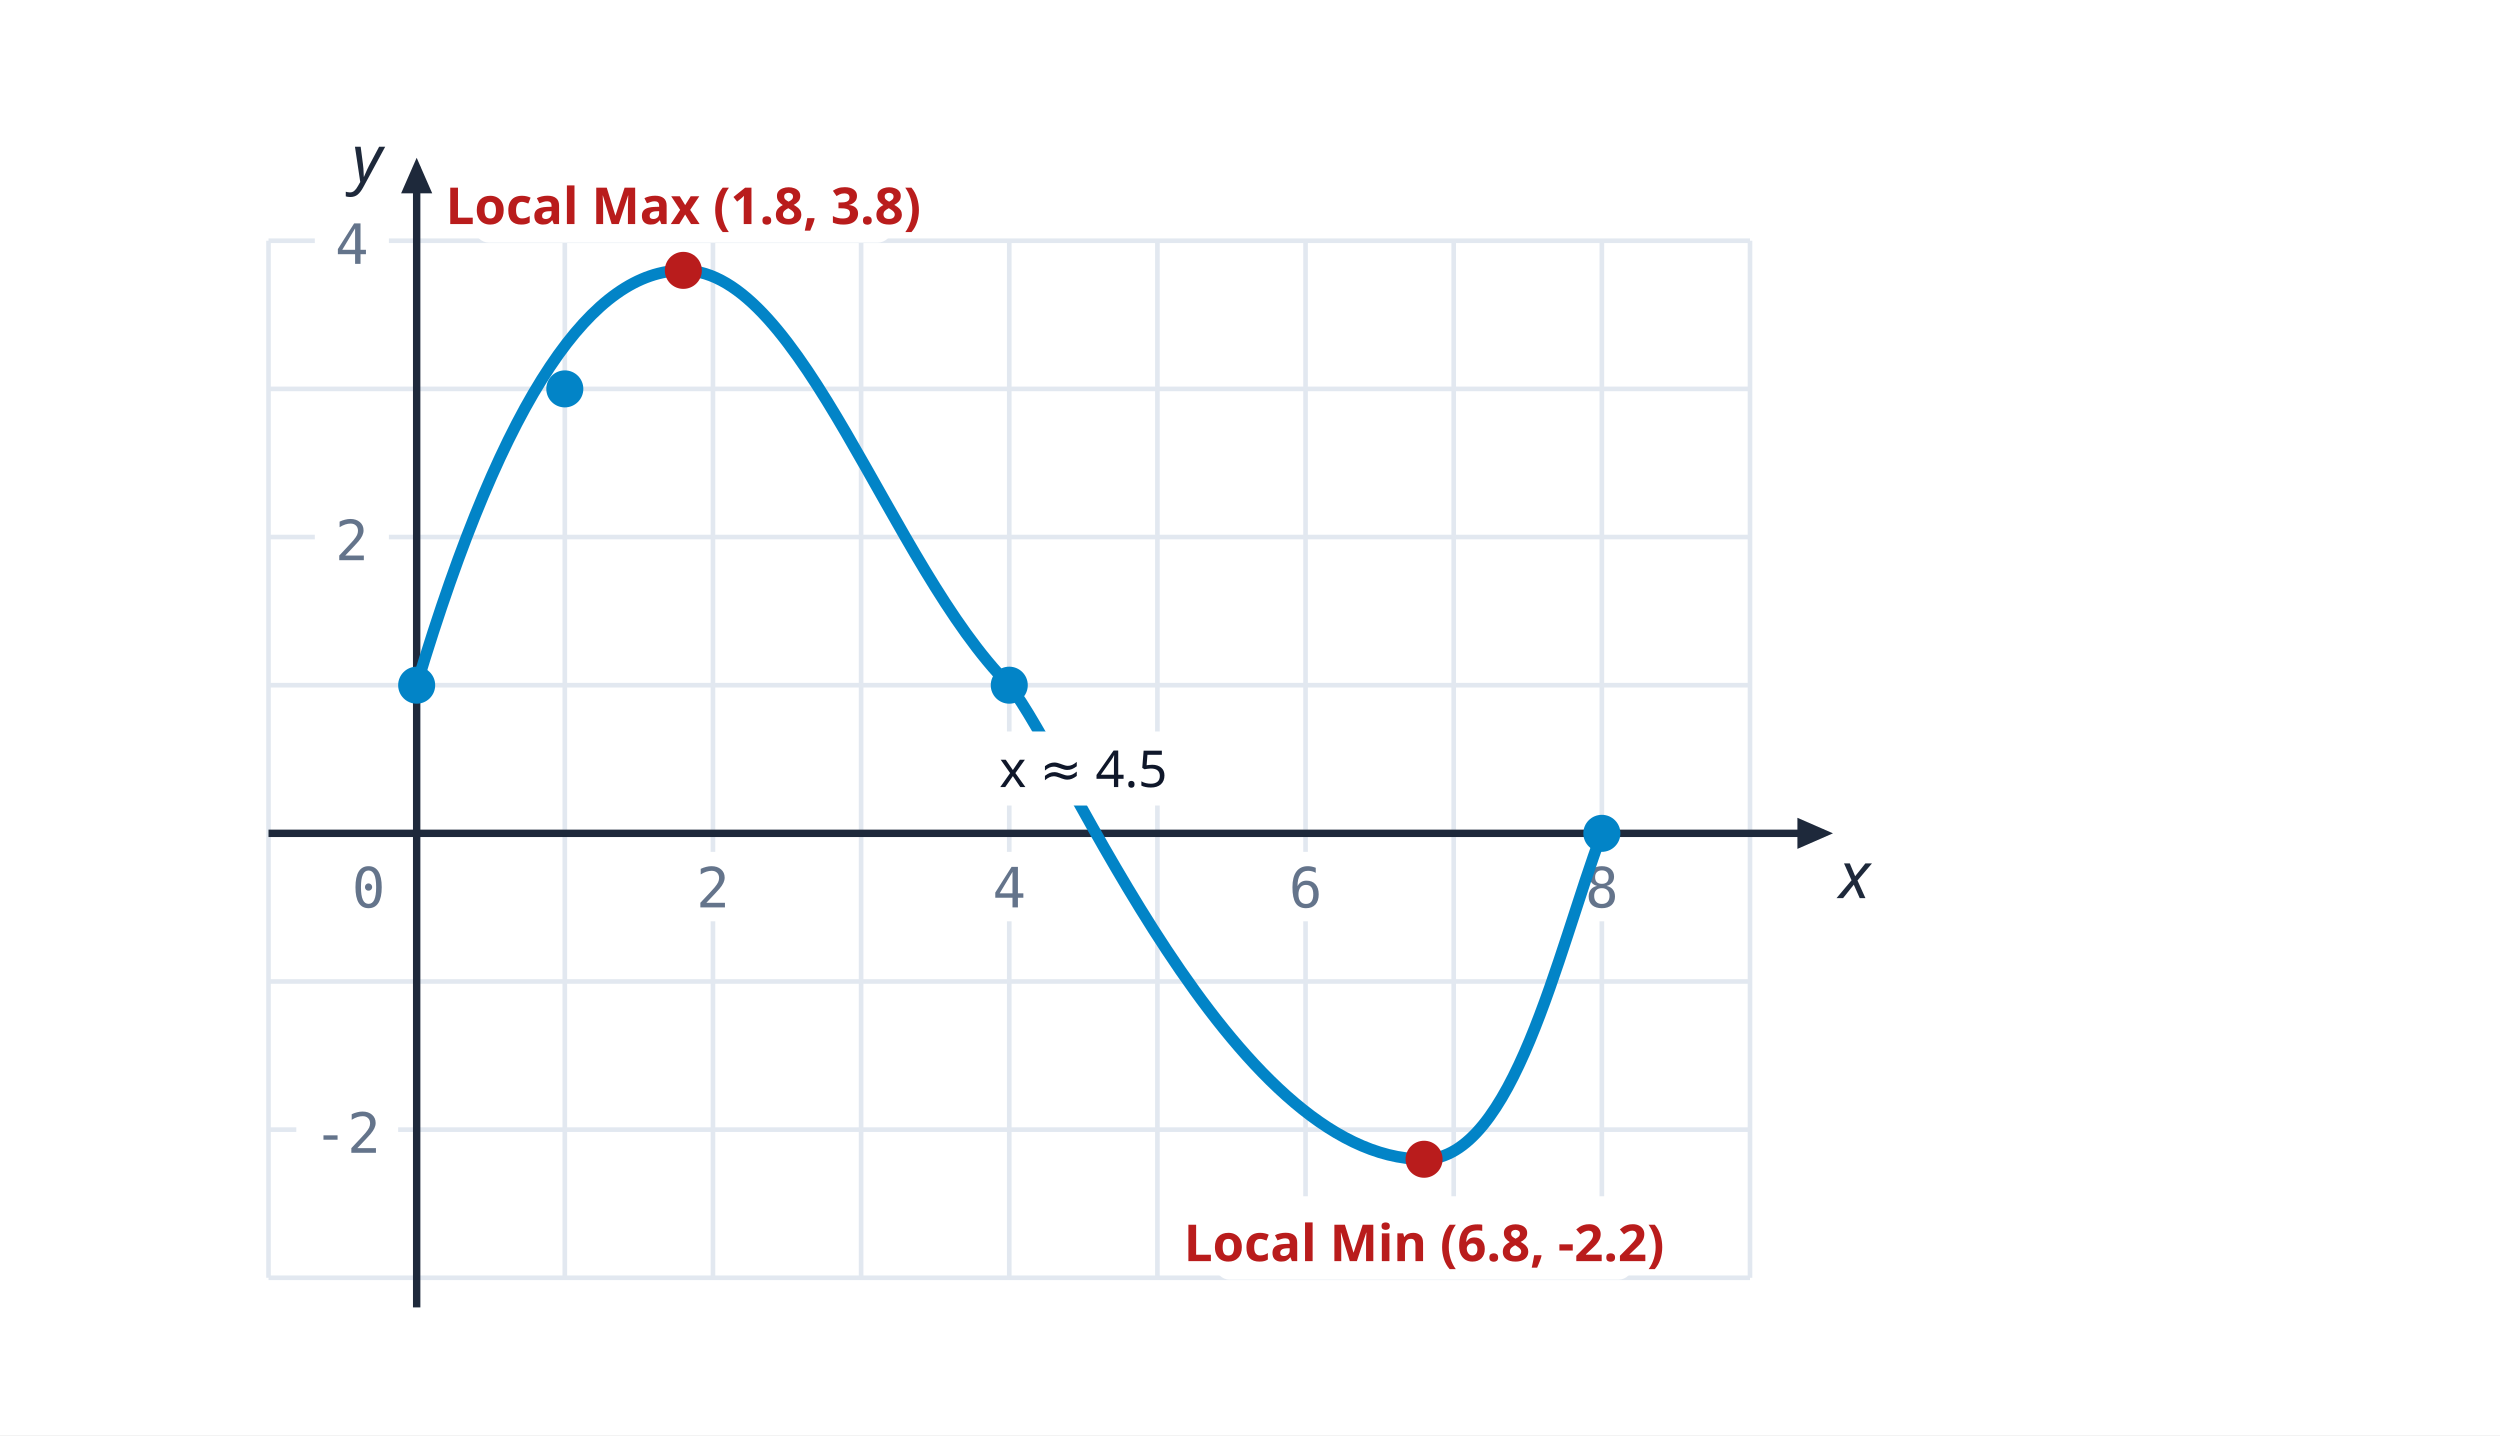
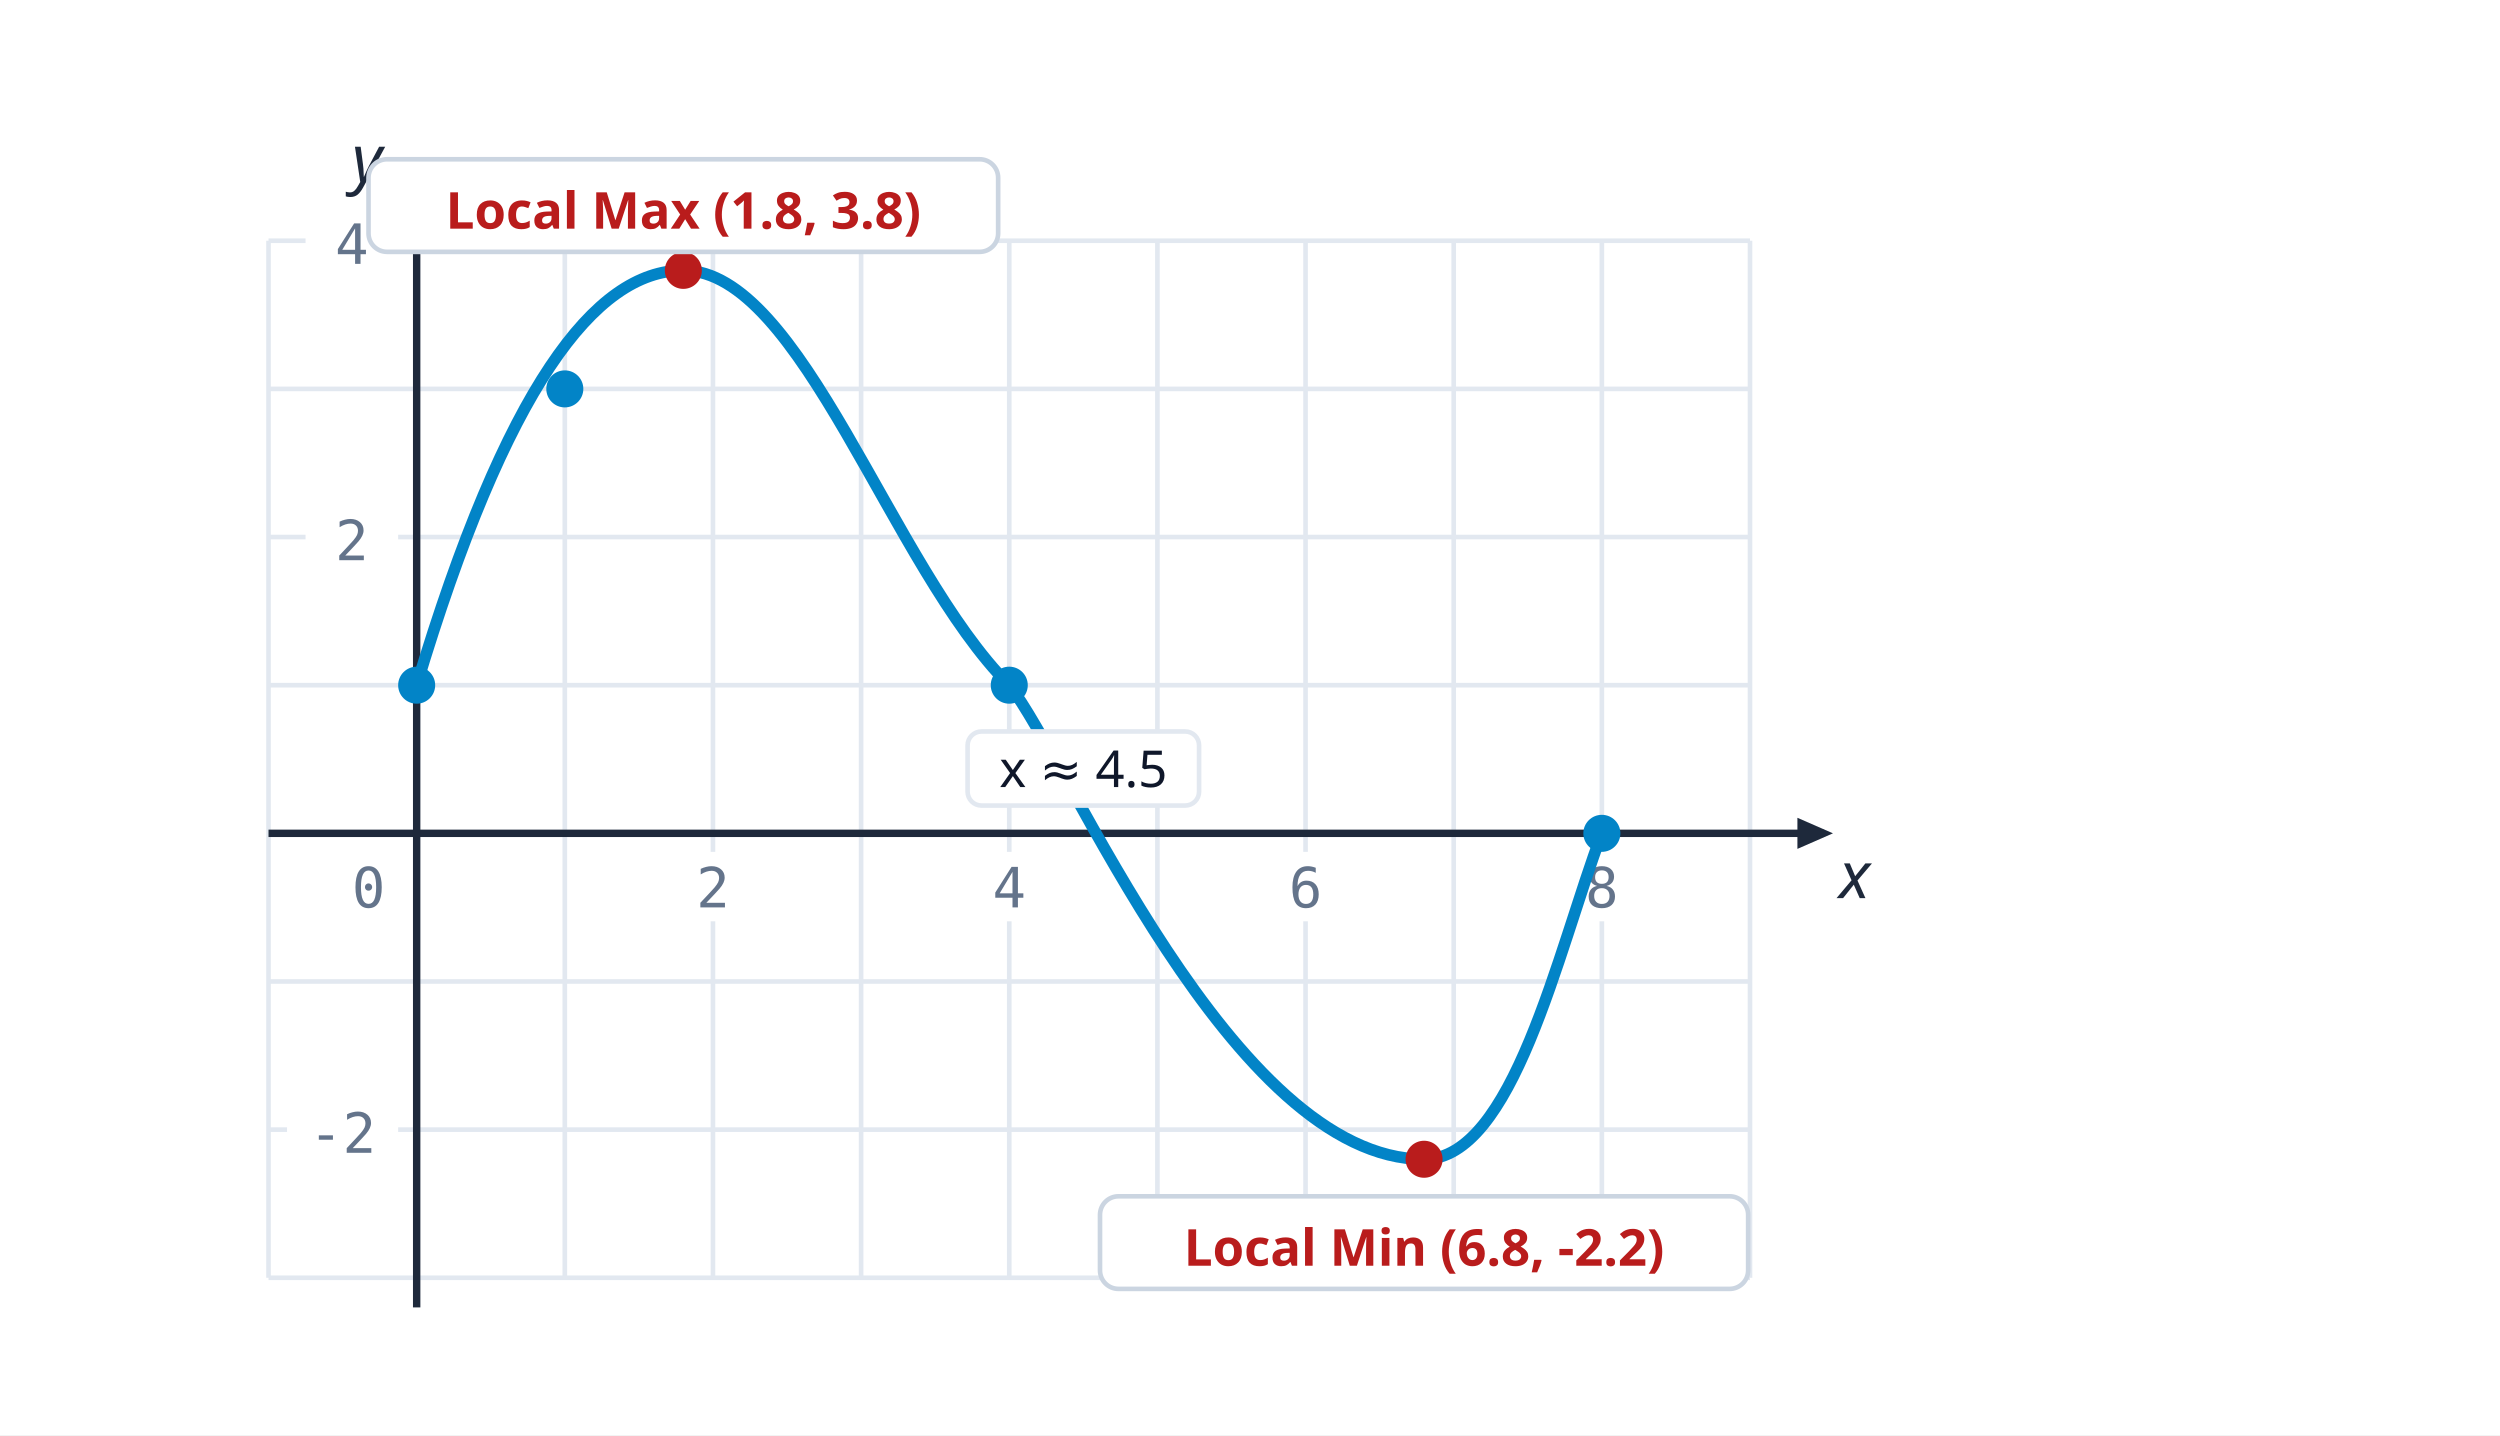
<svg xmlns="http://www.w3.org/2000/svg" viewBox="0 0 540 310" width="540" height="310" role="img" aria-labelledby="fig2-title fig2-desc" style="background-color: #ffffff; display: block; margin: 0 auto;">
-   <rect width="100%" height="100%" fill="#ffffff" />
+   <rect x="0" y="0" width="540" height="310" fill="#ffffff" />
  <defs>
    <marker id="arrow" viewBox="0 0 10 10" refX="6" refY="5" markerWidth="6" markerHeight="6" orient="auto-start-reverse">
      <path d="M 0 1.5 L 8 5 L 0 8.5 z" fill="#1e293b" />
    </marker>
    <marker id="arrow-blue" viewBox="0 0 10 10" refX="6" refY="5" markerWidth="6" markerHeight="6" orient="auto-start-reverse">
      <path d="M 0 1.5 L 8 5 L 0 8.5 z" fill="#0284c7" />
    </marker>
  </defs>
  <line x1="58" y1="52" x2="58" y2="276" stroke="#e2e8f0" stroke-width="1" />
  <line x1="90" y1="52" x2="90" y2="276" stroke="#e2e8f0" stroke-width="1" />
  <line x1="122" y1="52" x2="122" y2="276" stroke="#e2e8f0" stroke-width="1" />
  <line x1="154" y1="52" x2="154" y2="276" stroke="#e2e8f0" stroke-width="1" />
  <line x1="186" y1="52" x2="186" y2="276" stroke="#e2e8f0" stroke-width="1" />
  <line x1="218" y1="52" x2="218" y2="276" stroke="#e2e8f0" stroke-width="1" />
  <line x1="250" y1="52" x2="250" y2="276" stroke="#e2e8f0" stroke-width="1" />
  <line x1="282" y1="52" x2="282" y2="276" stroke="#e2e8f0" stroke-width="1" />
  <line x1="314" y1="52" x2="314" y2="276" stroke="#e2e8f0" stroke-width="1" />
  <line x1="346" y1="52" x2="346" y2="276" stroke="#e2e8f0" stroke-width="1" />
  <line x1="378" y1="52" x2="378" y2="276" stroke="#e2e8f0" stroke-width="1" />
  <line x1="58" y1="276" x2="378" y2="276" stroke="#e2e8f0" stroke-width="1" />
  <line x1="58" y1="244" x2="378" y2="244" stroke="#e2e8f0" stroke-width="1" />
  <line x1="58" y1="212" x2="378" y2="212" stroke="#e2e8f0" stroke-width="1" />
  <line x1="58" y1="180" x2="378" y2="180" stroke="#e2e8f0" stroke-width="1" />
  <line x1="58" y1="148" x2="378" y2="148" stroke="#e2e8f0" stroke-width="1" />
  <line x1="58" y1="116" x2="378" y2="116" stroke="#e2e8f0" stroke-width="1" />
  <line x1="58" y1="84" x2="378" y2="84" stroke="#e2e8f0" stroke-width="1" />
  <line x1="58" y1="52" x2="378" y2="52" stroke="#e2e8f0" stroke-width="1" />
  <line x1="58" y1="180" x2="394.0" y2="180" stroke="#1e293b" stroke-width="1.6" marker-end="url(#arrow)" />
  <line x1="90" y1="282.4" x2="90" y2="36.0" stroke="#1e293b" stroke-width="1.6" marker-end="url(#arrow)" />
  <text x="397.2" y="194" font-family="Aptos, sans-serif" font-size="14" font-style="italic" fill="#1e293b">x</text>
  <text x="76" y="39.2" font-family="Aptos, sans-serif" font-size="14" font-style="italic" fill="#1e293b">y</text>
  <text x="76" y="196" font-family="'Cascadia Mono', monospace" font-size="12" fill="#64748b">0</text>
-   <rect x="146" y="184" width="16" height="15" fill="#ffffff" />
+   <rect x="144" y="184" width="20" height="15" fill="#ffffff" />
  <text x="154" y="196" font-family="'Cascadia Mono', monospace" font-size="12" fill="#64748b" text-anchor="middle">2</text>
-   <rect x="210" y="184" width="16" height="15" fill="#ffffff" />
+   <rect x="208" y="184" width="20" height="15" fill="#ffffff" />
  <text x="218" y="196" font-family="'Cascadia Mono', monospace" font-size="12" fill="#64748b" text-anchor="middle">4</text>
-   <rect x="274" y="184" width="16" height="15" fill="#ffffff" />
+   <rect x="272" y="184" width="20" height="15" fill="#ffffff" />
  <text x="282" y="196" font-family="'Cascadia Mono', monospace" font-size="12" fill="#64748b" text-anchor="middle">6</text>
-   <rect x="338" y="184" width="16" height="15" fill="#ffffff" />
+   <rect x="336" y="184" width="20" height="15" fill="#ffffff" />
  <text x="346" y="196" font-family="'Cascadia Mono', monospace" font-size="12" fill="#64748b" text-anchor="middle">8</text>
-   <rect x="68" y="109" width="16" height="15" fill="#ffffff" />
+   <rect x="66" y="109" width="20" height="15" fill="#ffffff" />
  <text x="76" y="121" font-family="'Cascadia Mono', monospace" font-size="12" fill="#64748b" text-anchor="middle">2</text>
-   <rect x="68" y="45" width="16" height="15" fill="#ffffff" />
+   <rect x="66" y="45" width="20" height="15" fill="#ffffff" />
  <text x="76" y="57" font-family="'Cascadia Mono', monospace" font-size="12" fill="#64748b" text-anchor="middle">4</text>
-   <rect x="64" y="237" width="22" height="15" fill="#ffffff" />
-   <text x="75" y="249" font-family="'Cascadia Mono', monospace" font-size="12" fill="#64748b" text-anchor="middle">-2</text>
+   <rect x="62" y="237" width="24" height="15" fill="#ffffff" />
+   <text x="74" y="249" font-family="'Cascadia Mono', monospace" font-size="12" fill="#64748b" text-anchor="middle">-2</text>
  <path d="M 90 148 C 109.2 84, 128.4 58.4, 147.6 58.4 C 173.2 58.4, 192.4 122.4, 218 148 C 230.8 164.0, 266.0 250.4, 307.6 250.4 C 326.8 250.4, 336.4 205.6, 346 180" fill="none" stroke="#0284c7" stroke-width="2.5" />
  <circle cx="90" cy="148" r="4" fill="#0284c7" />
  <circle cx="122" cy="84" r="4" fill="#0284c7" />
  <circle cx="147.6" cy="58.4" r="4" fill="#b91c1c" />
  <circle cx="218" cy="148" r="4" fill="#0284c7" />
  <circle cx="307.6" cy="250.4" r="4" fill="#b91c1c" />
  <circle cx="346" cy="180" r="4" fill="#0284c7" />
-   <rect x="102.6" y="34.4" width="90" height="18" fill="#ffffff" rx="3" />
-   <text x="147.6" y="48.4" font-family="Aptos, sans-serif" font-size="11" font-weight="bold" fill="#b91c1c" text-anchor="middle">Local Max (1.8, 3.8)</text>
-   <rect x="262.6" y="258.4" width="90" height="18" fill="#ffffff" rx="3" />
-   <text x="307.6" y="272.4" font-family="Aptos, sans-serif" font-size="11" font-weight="bold" fill="#b91c1c" text-anchor="middle">Local Min (6.8, -2.2)</text>
-   <rect x="209.0" y="158" width="50" height="16" fill="#ffffff" rx="3" />
+   <rect x="79.6" y="34.4" width="136" height="20" fill="#ffffff" stroke="#cbd5e1" stroke-width="1" rx="4" />
+   <text x="147.6" y="49.4" font-family="Aptos, sans-serif" font-size="11" font-weight="bold" fill="#b91c1c" text-anchor="middle">Local Max (1.8, 3.8)</text>
+   <rect x="237.6" y="258.4" width="140" height="20" fill="#ffffff" stroke="#cbd5e1" stroke-width="1" rx="4" />
+   <text x="307.6" y="273.4" font-family="Aptos, sans-serif" font-size="11" font-weight="bold" fill="#b91c1c" text-anchor="middle">Local Min (6.8, -2.2)</text>
+   <rect x="209.0" y="158" width="50" height="16" fill="#ffffff" stroke="#e2e8f0" stroke-width="1" rx="3" />
  <text x="234.0" y="170" font-family="Aptos, sans-serif" font-size="11" fill="#0f172a" text-anchor="middle">x ≈ 4.5</text>
</svg>
